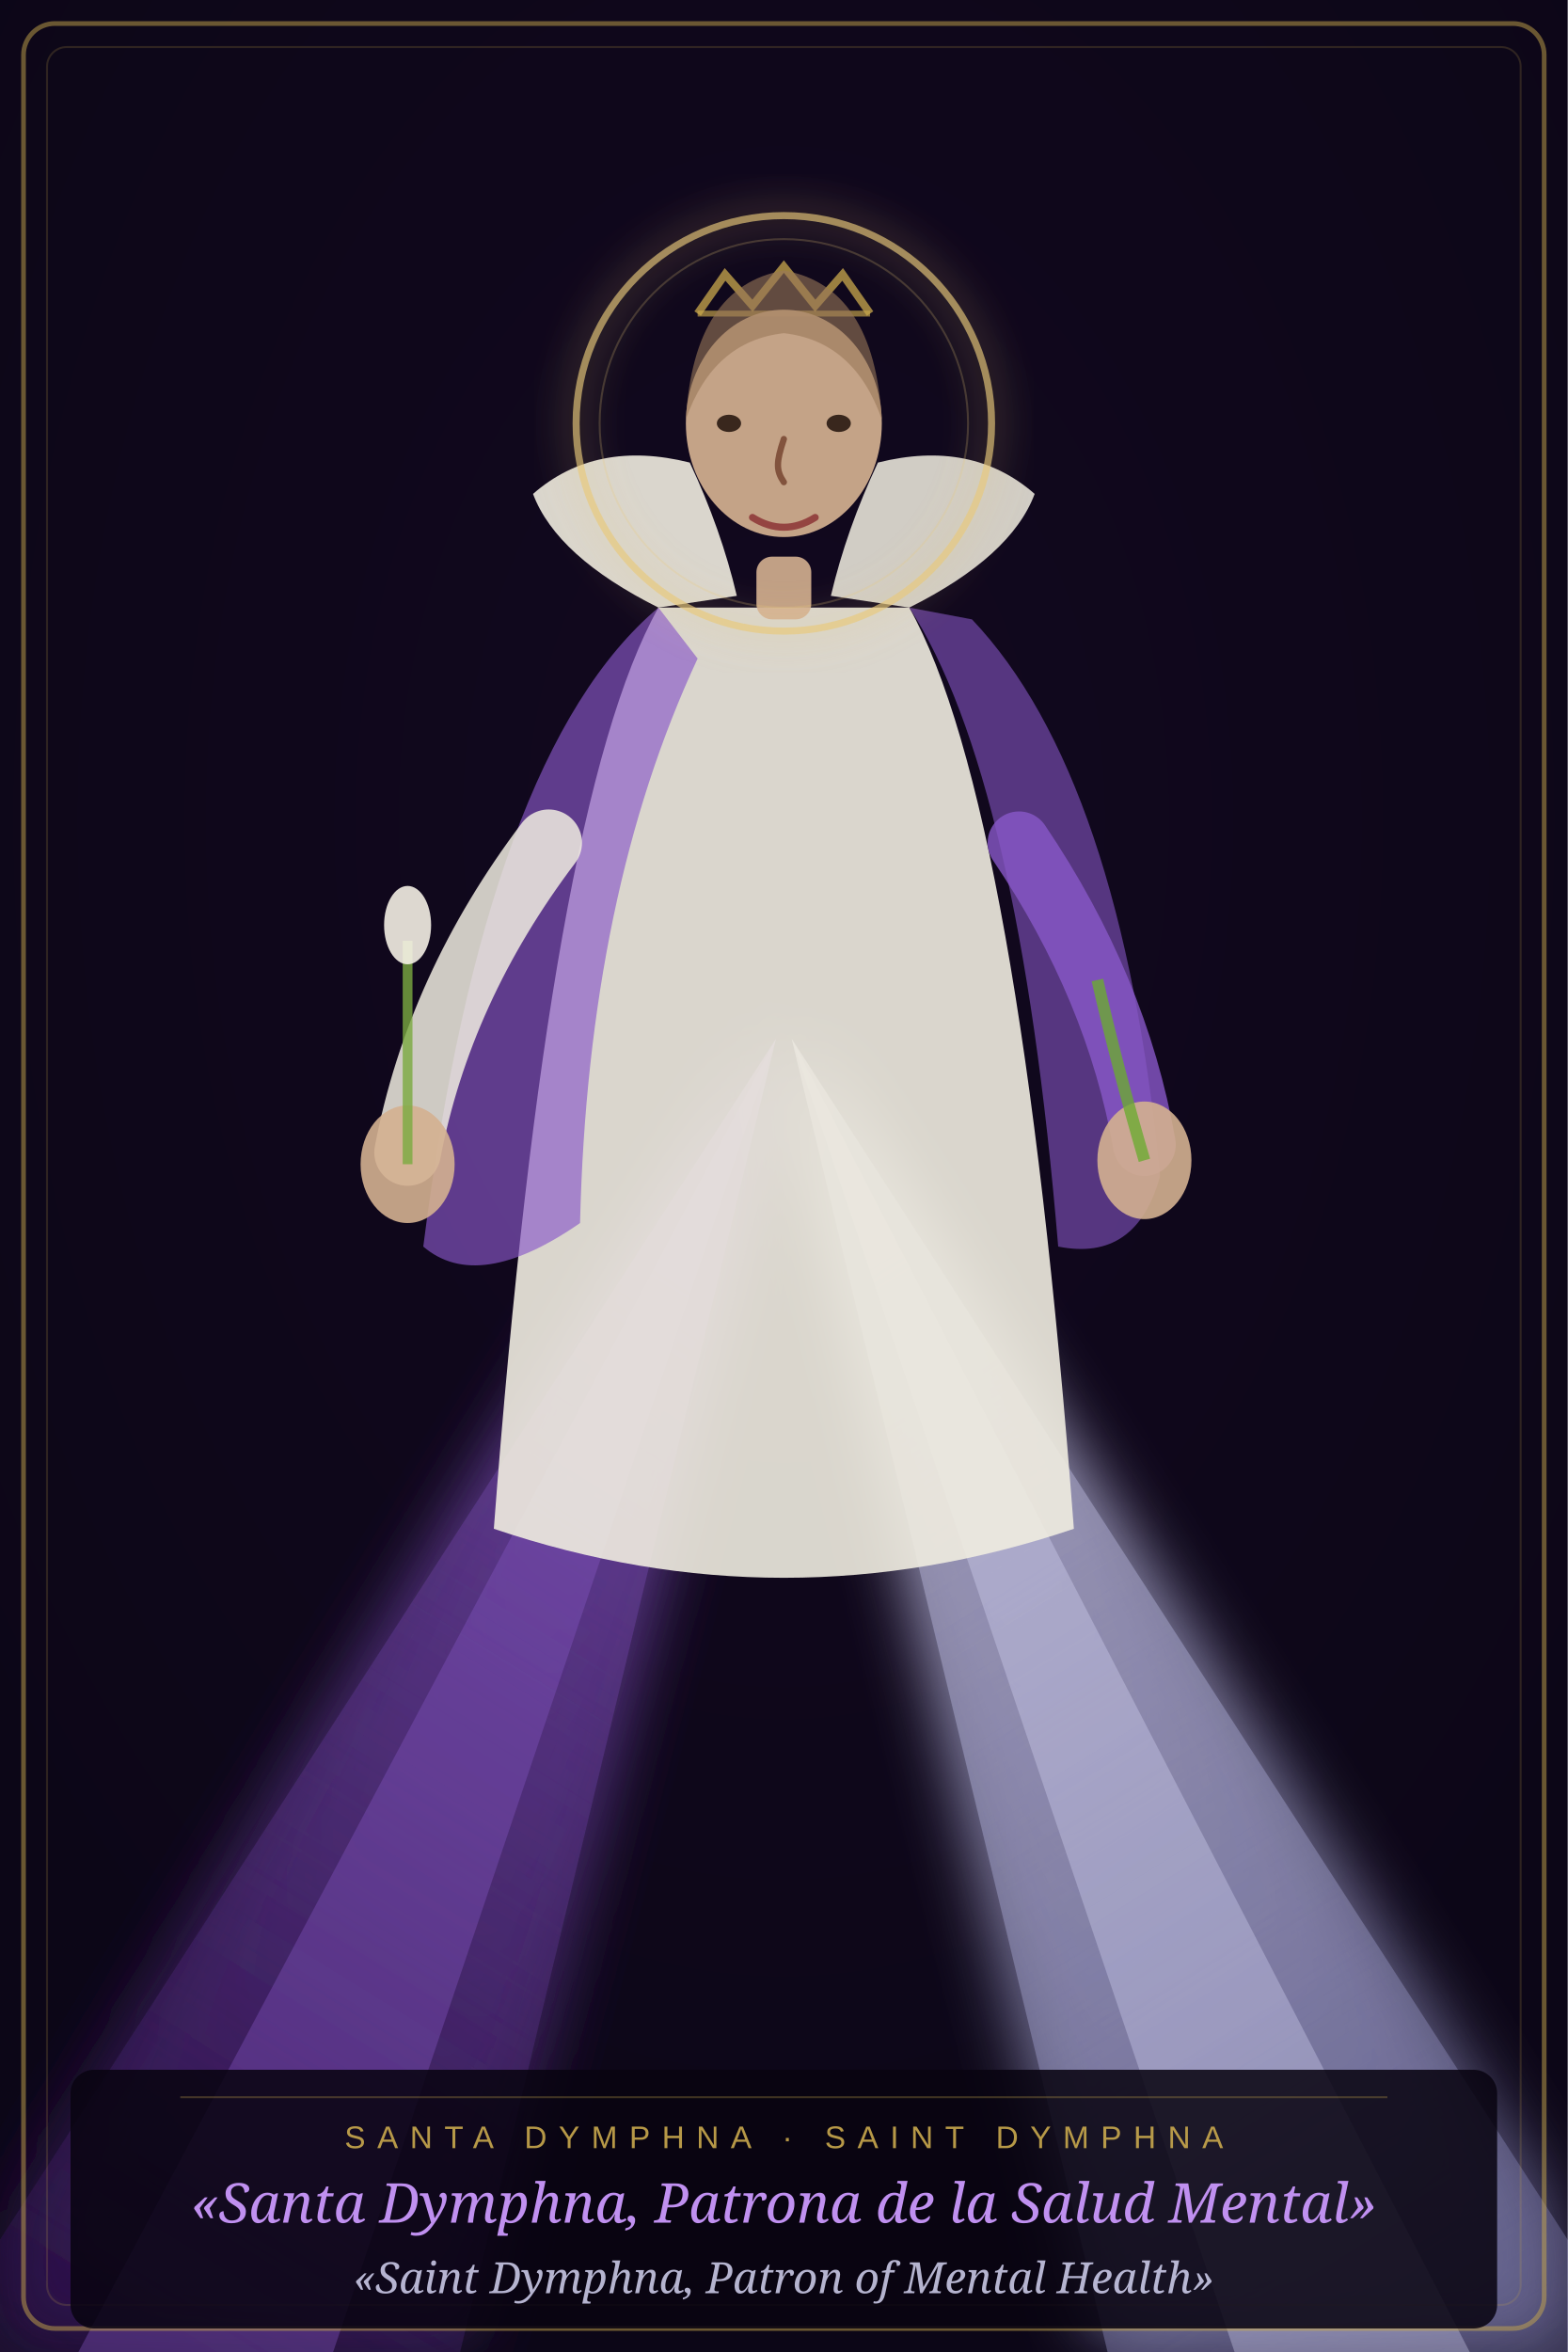
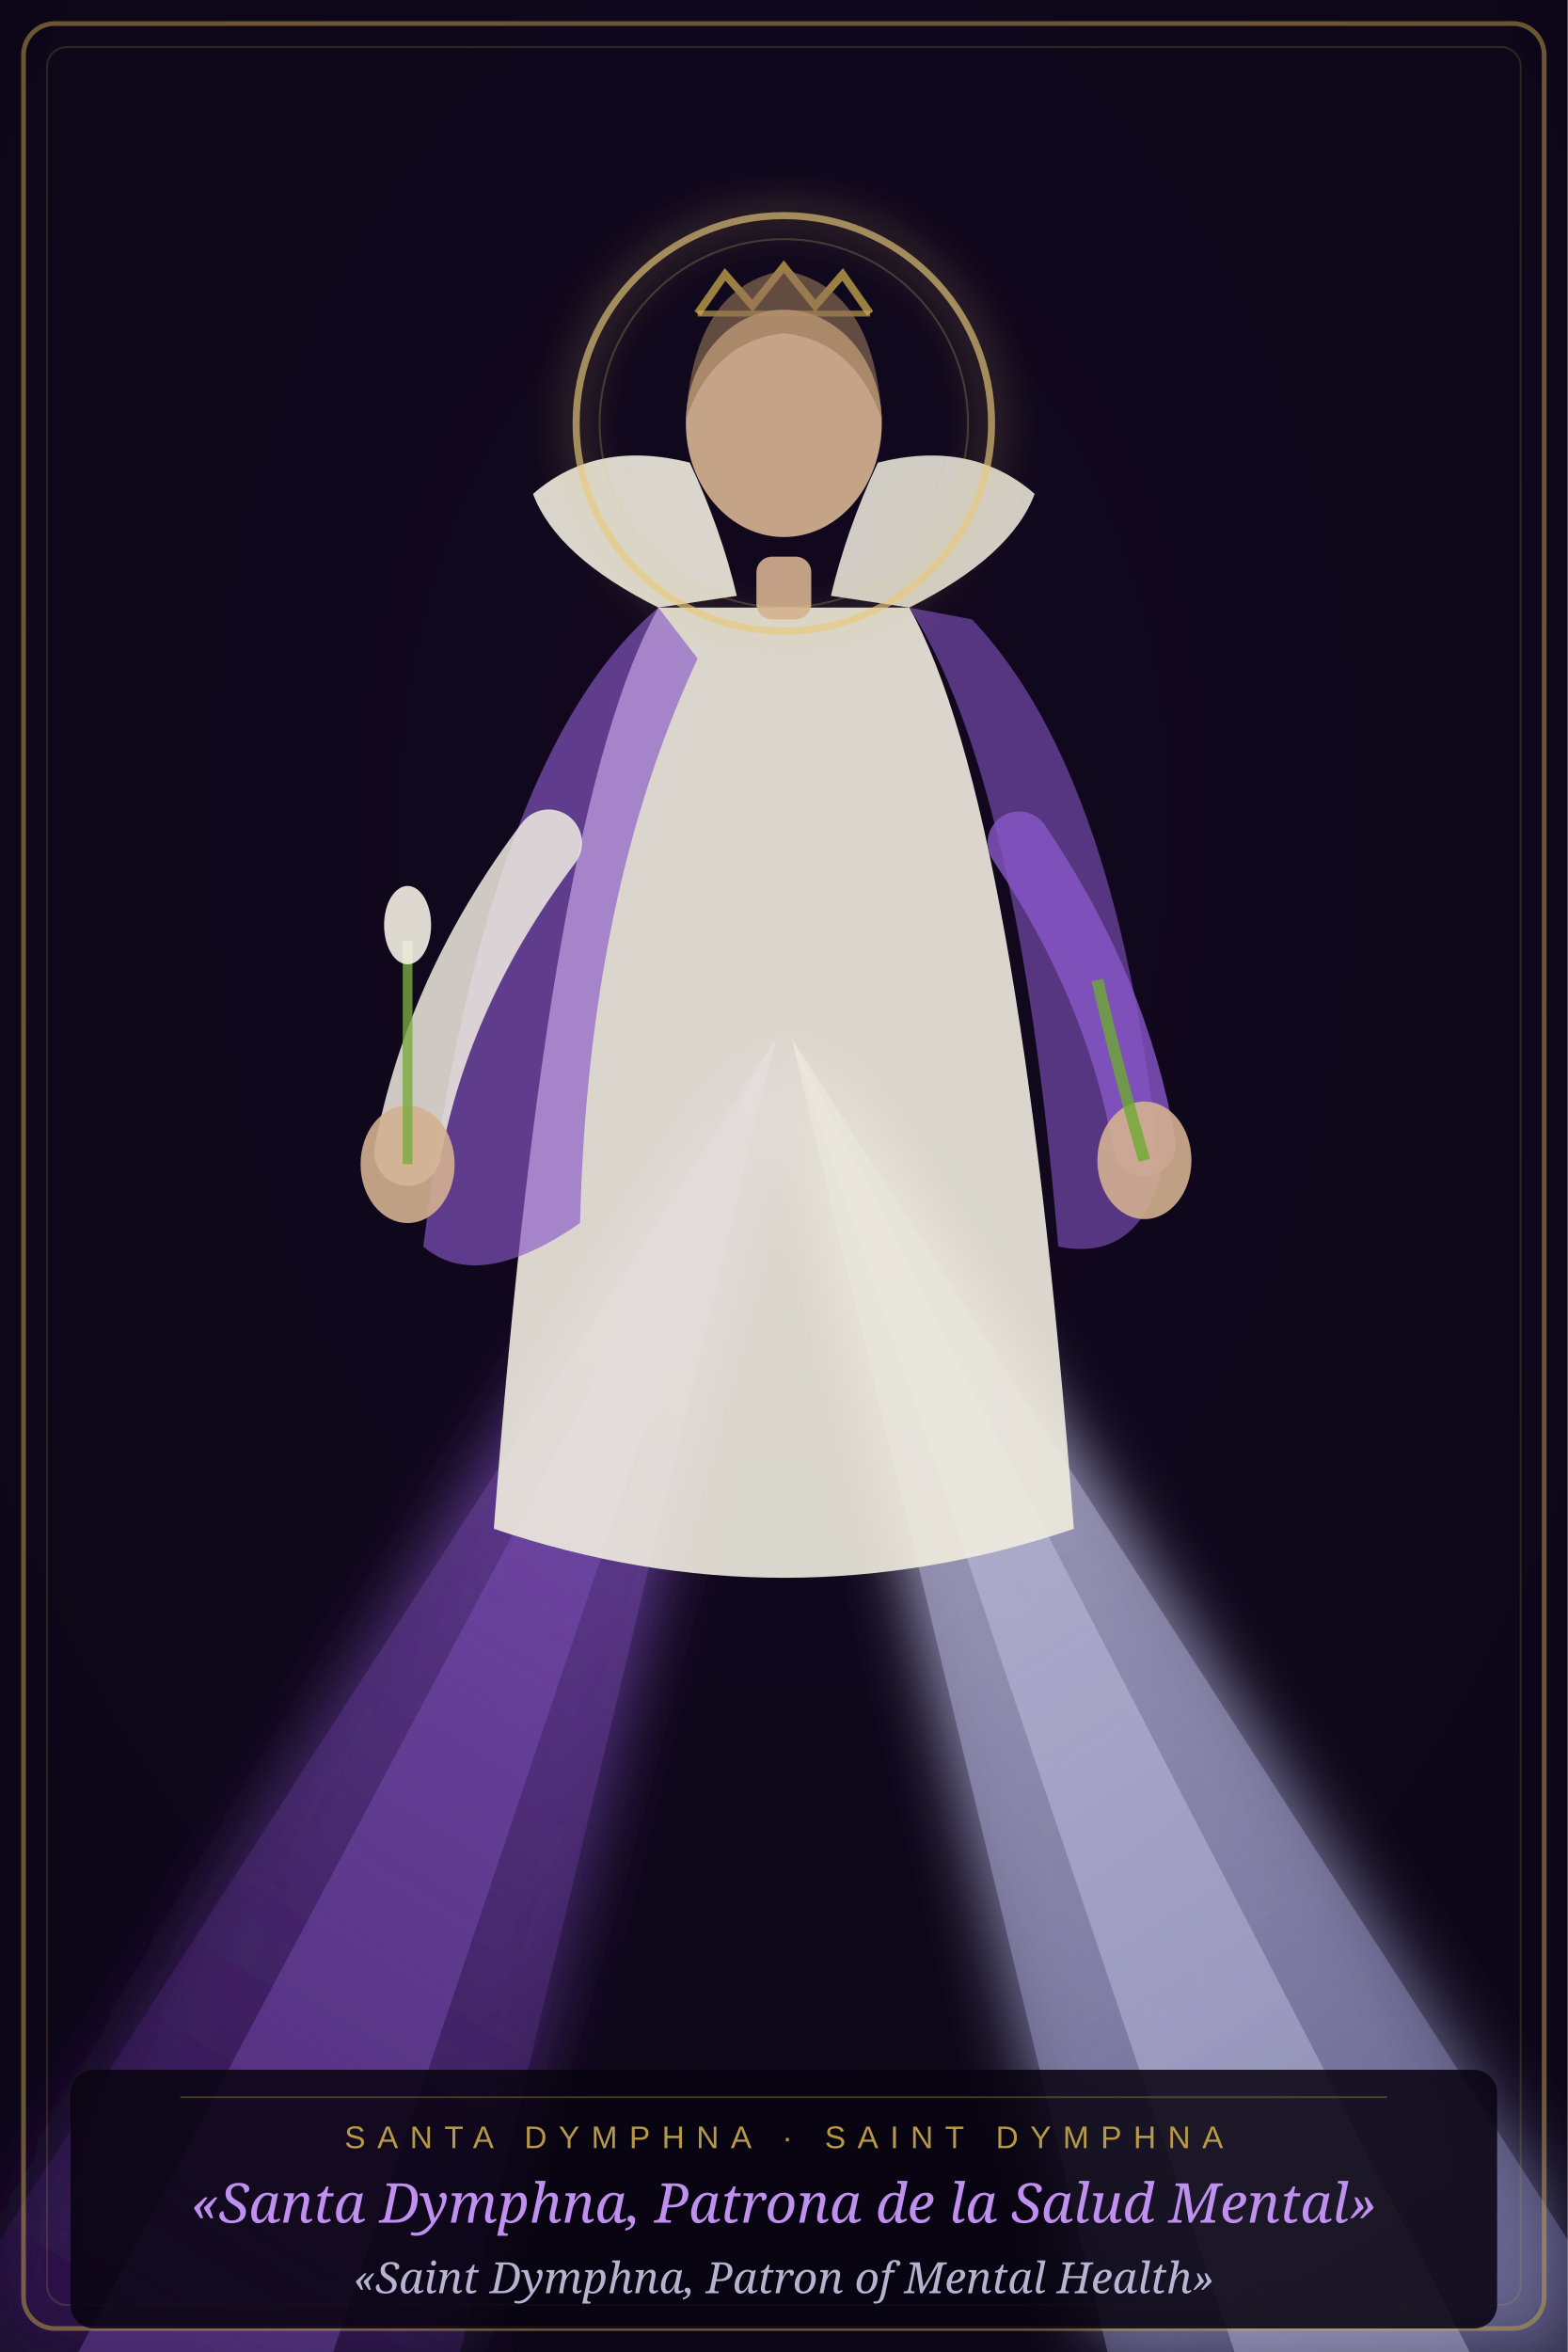
<svg xmlns="http://www.w3.org/2000/svg" viewBox="0 0 400 600">
  <defs>
    <radialGradient id="std-bg" cx="50%" cy="35%" r="65%">
      <stop offset="0%" stop-color="#0e0818" />
      <stop offset="100%" stop-color="#080410" />
    </radialGradient>
    <linearGradient id="std-r1" x1="50%" y1="0%" x2="10%" y2="100%">
      <stop offset="0%" stop-color="#8858c8" stop-opacity="1" />
      <stop offset="100%" stop-color="#3a1860" stop-opacity="0.4" />
    </linearGradient>
    <linearGradient id="std-r2" x1="50%" y1="0%" x2="90%" y2="100%">
      <stop offset="0%" stop-color="#e0e0ff" stop-opacity="1" />
      <stop offset="100%" stop-color="#a0a0e0" stop-opacity="0.4" />
    </linearGradient>
    <filter id="std-gl">
      <feGaussianBlur stdDeviation="9" result="b" />
      <feMerge>
        <feMergeNode in="b" />
        <feMergeNode in="b" />
        <feMergeNode in="SourceGraphic" />
      </feMerge>
    </filter>
    <filter id="std-g2">
      <feGaussianBlur stdDeviation="5" result="b" />
      <feMerge>
        <feMergeNode in="b" />
        <feMergeNode in="SourceGraphic" />
      </feMerge>
    </filter>
  </defs>
  <rect width="400" height="600" fill="url(#std-bg)" />
  <rect width="400" height="600" fill="#381860" opacity="0.10" />
  <polygon points="198,265 -25,610 115,610" fill="url(#std-r1)" filter="url(#std-gl)" opacity="0.72" />
  <polygon points="198,265 20,600  85,600" fill="#8858c8" opacity="0.36" />
  <polygon points="202,265 425,610 285,610" fill="url(#std-r2)" filter="url(#std-gl)" opacity="0.68" />
  <polygon points="202,265 375,600 315,600" fill="#e0e0ff" opacity="0.32" />
  <path d="M168,155 Q140,205 126,390 Q200,415 274,390 Q260,205 232,155 Z" fill="#f0ece0" opacity="0.90" />
  <path d="M168,155 Q124,192 108,318 Q122,330 148,312 Q150,228 178,168 Z" fill="#8858c8" opacity="0.65" />
  <path d="M232,155 Q260,198 270,318 Q290,322 296,300 Q286,198 248,158 Z" fill="#8858c8" opacity="0.58" />
  <path d="M140,215 Q112,252 104,294" stroke="#f0ece0" stroke-width="17" fill="none" stroke-linecap="round" opacity="0.85" />
  <path d="M260,215 Q285,252 292,292" stroke="#8858c8" stroke-width="16" fill="none" stroke-linecap="round" opacity="0.80" />
  <ellipse cx="104" cy="297" rx="12" ry="15" fill="#d4b090" opacity="0.9" />
  <ellipse cx="292" cy="296" rx="12" ry="15" fill="#d4b090" opacity="0.9" />
  <line x1="104" y1="297" x2="104" y2="240" stroke="#7aaa40" stroke-width="2.5" opacity="0.8" />
  <ellipse cx="104" cy="236" rx="6" ry="10" fill="#f8f4e8" opacity="0.88" />
  <path d="M292,296 Q285,272 280,250" stroke="#6aaa30" stroke-width="3" fill="none" opacity="0.78" />
  <path d="M178,80 L185,70 L192,78 L200,68 L208,78 L215,70 L222,80" fill="none" stroke="#c9a84c" stroke-width="2" opacity="0.75" />
  <path d="M178,80 L222,80" stroke="#c9a84c" stroke-width="1.5" opacity="0.65" />
  <path d="M168,155 Q142,142 136,126 Q152,112 176,118 Q184,135 188,152 Z" fill="#f0ece0" opacity="0.90" />
  <path d="M232,155 Q258,142 264,126 Q248,112 224,118 Q216,135 212,152 Z" fill="#f0ece0" opacity="0.86" />
  <rect x="193" y="142" width="14" height="16" rx="4" fill="#d4b090" opacity="0.9" />
  <ellipse cx="200" cy="108" rx="25" ry="29" fill="#d4b090" opacity="0.92" />
  <path d="M175,107 Q177,73 200,69 Q223,73 225,107 Q218,87 200,85 Q182,87 175,107 Z" fill="#9a7858" opacity="0.60" />
  <circle cx="200" cy="108" r="53" fill="none" stroke="#e8c97a" stroke-width="1.8" stroke-opacity="0.65" filter="url(#std-g2)" />
  <circle cx="200" cy="108" r="47" fill="none" stroke="#e8c97a" stroke-width="0.5" stroke-opacity="0.22" />
  <rect x="6" y="6" width="388" height="588" rx="8" fill="none" stroke="#c9a84c" stroke-width="1.2" stroke-opacity="0.5" />
  <rect x="12" y="12" width="376" height="576" rx="5" fill="none" stroke="#c9a84c" stroke-width="0.5" stroke-opacity="0.18" />
  <rect x="18" y="528" width="364" height="66" rx="6" fill="#080410" opacity="0.86" />
  <line x1="46" y1="535" x2="354" y2="535" stroke="#c9a84c" stroke-width="0.5" stroke-opacity="0.28" />
  <text x="200" y="548" text-anchor="middle" font-family="Arial,sans-serif" font-size="8" fill="#c9a84c" letter-spacing="3" opacity="0.9">SANTA DYMPHNA  ·  SAINT DYMPHNA</text>
  <text x="200" y="567" text-anchor="middle" font-family="Georgia,serif" font-size="14" fill="#c090f0" font-style="italic">«Santa Dymphna, Patrona de la Salud Mental»</text>
  <text x="200" y="585" text-anchor="middle" font-family="Georgia,serif" font-size="11" fill="#e0e0ff" font-style="italic" opacity="0.8">«Saint Dymphna, Patron of Mental Health»</text>
-   <g id="tup-face-features" opacity="0.9">
-     <ellipse id="tup-eye-left" cx="186" cy="108" rx="3.1" ry="2.2" fill="#2a1a12" />
-     <ellipse id="tup-eye-right" cx="214" cy="108" rx="3.1" ry="2.2" fill="#2a1a12" />
-     <path id="tup-nose" d="M200 112 C198 118, 198 120, 200 123" stroke="#7b4a35" stroke-width="1.6" fill="none" stroke-linecap="round" />
-     <path id="tup-mouth" d="M192 132 Q200 137 208 132" stroke="#8f3a3a" stroke-width="1.8" fill="none" stroke-linecap="round" />
-   </g>
</svg>
